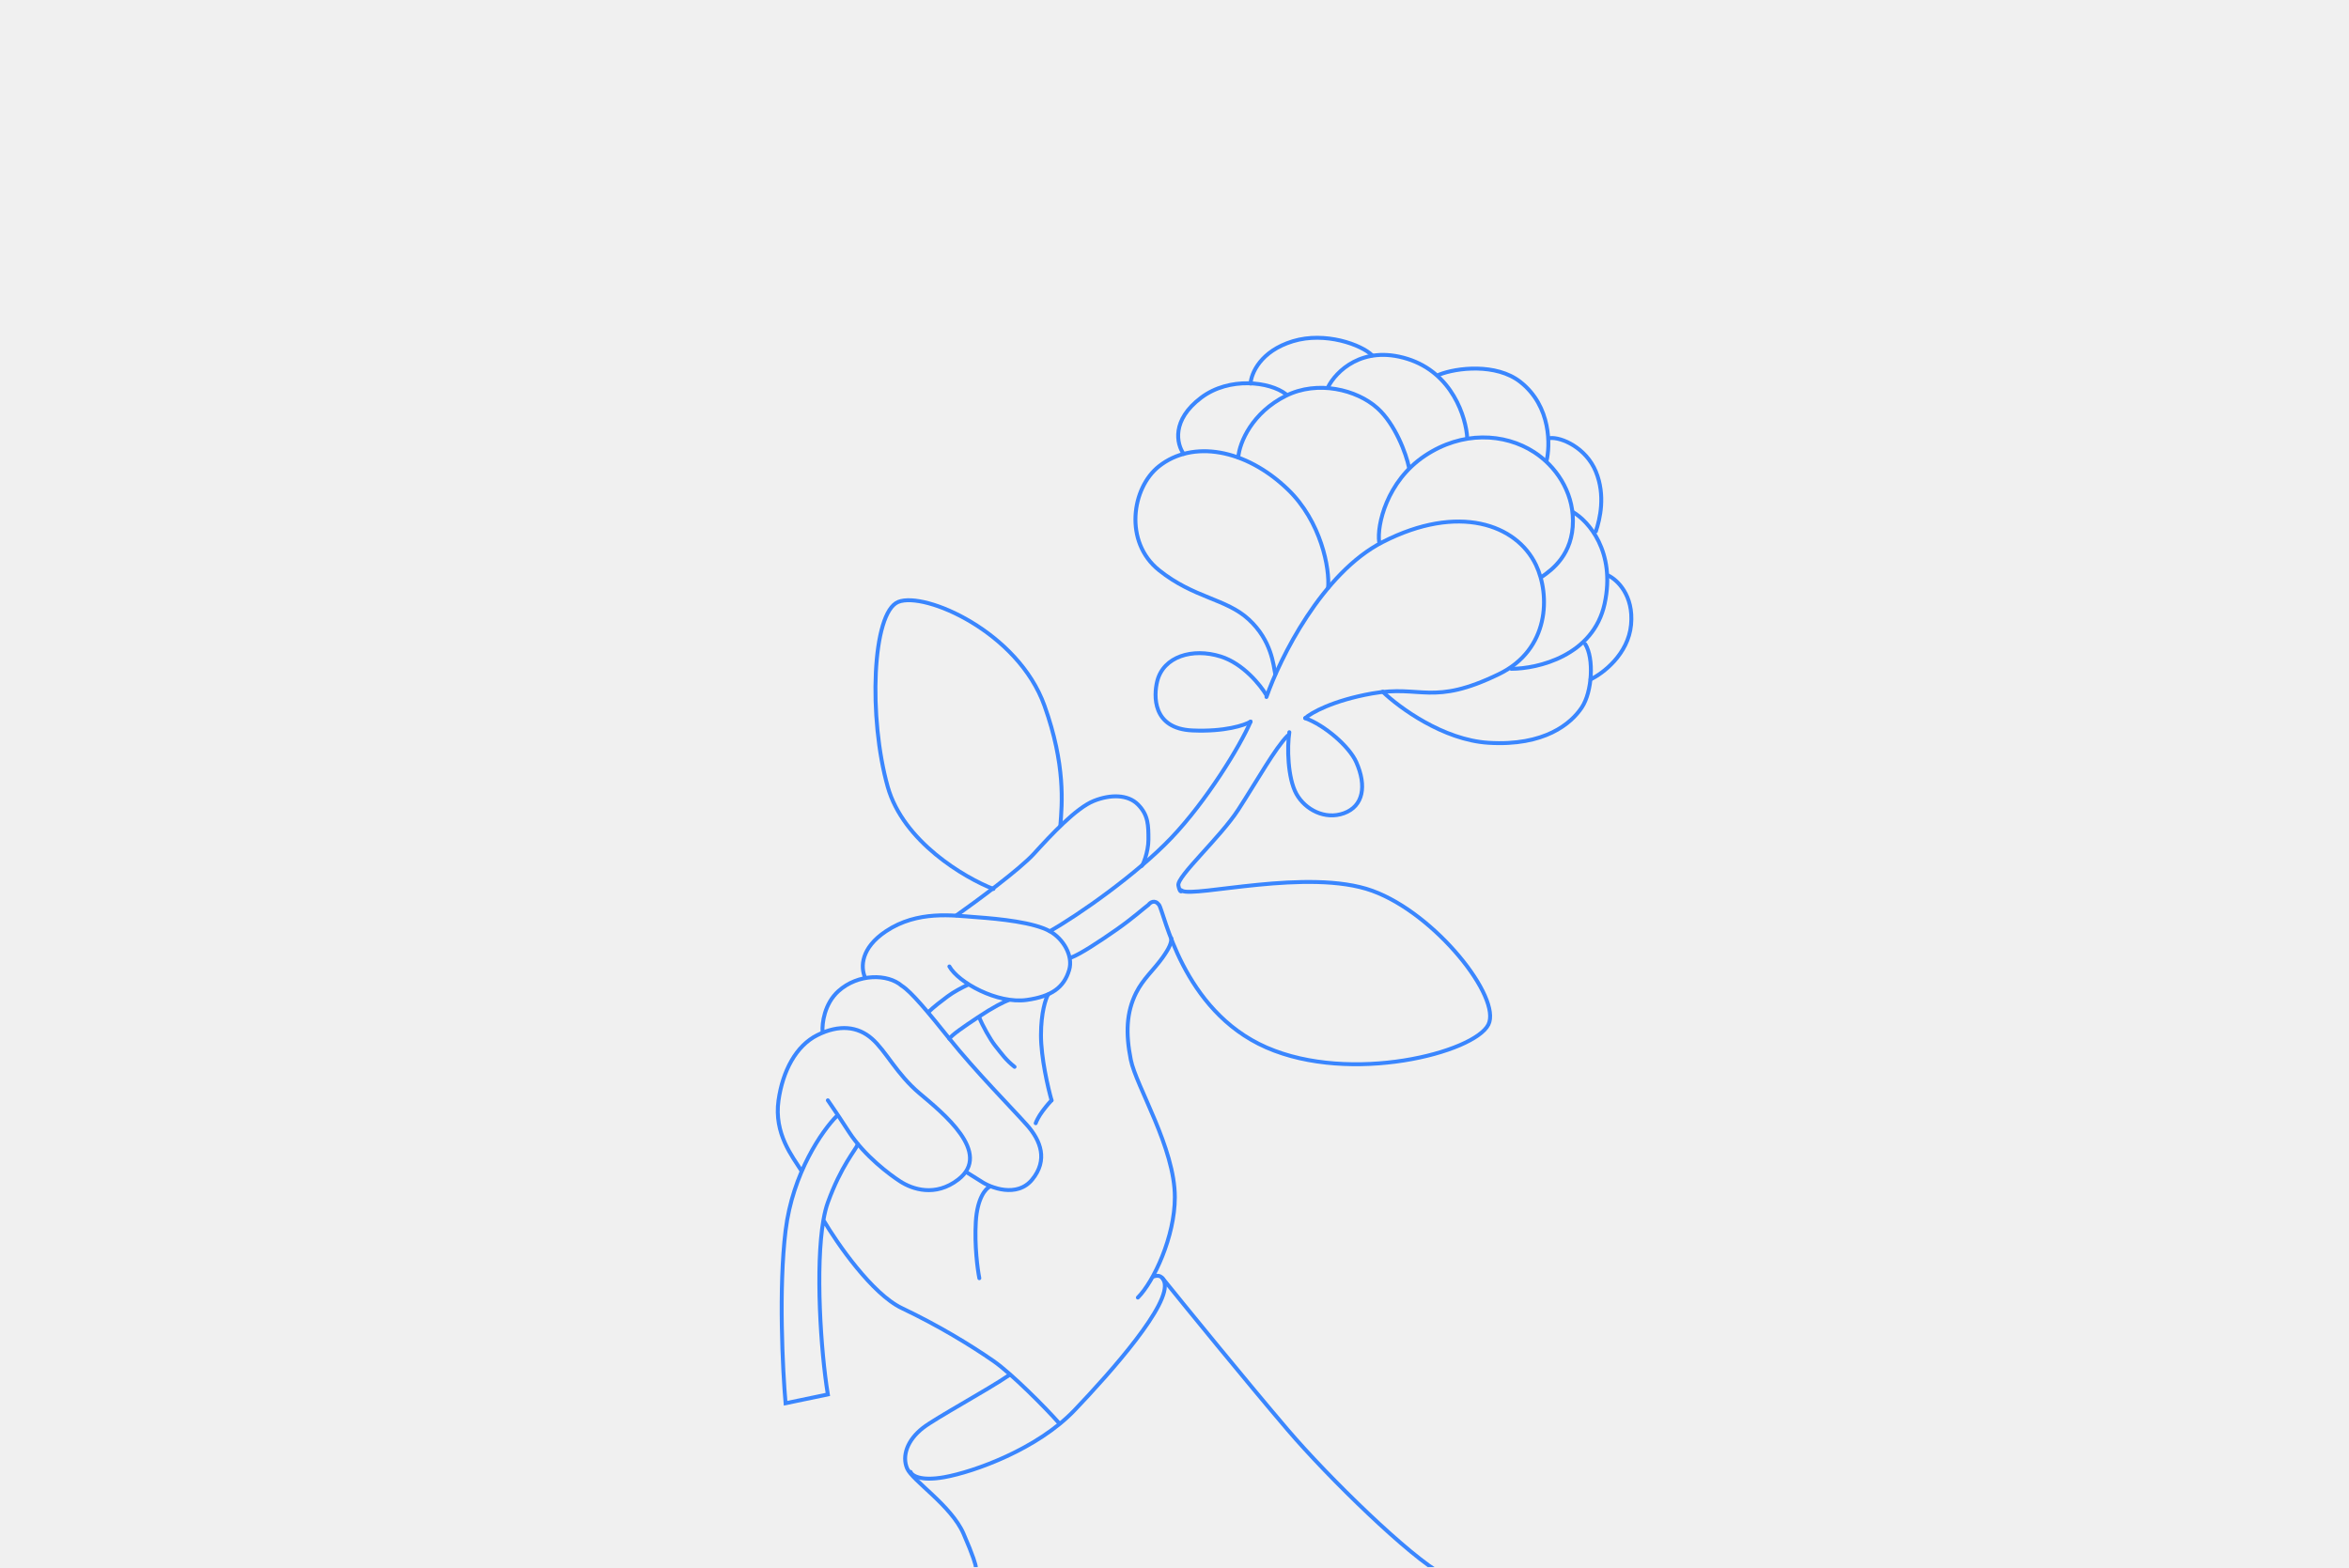
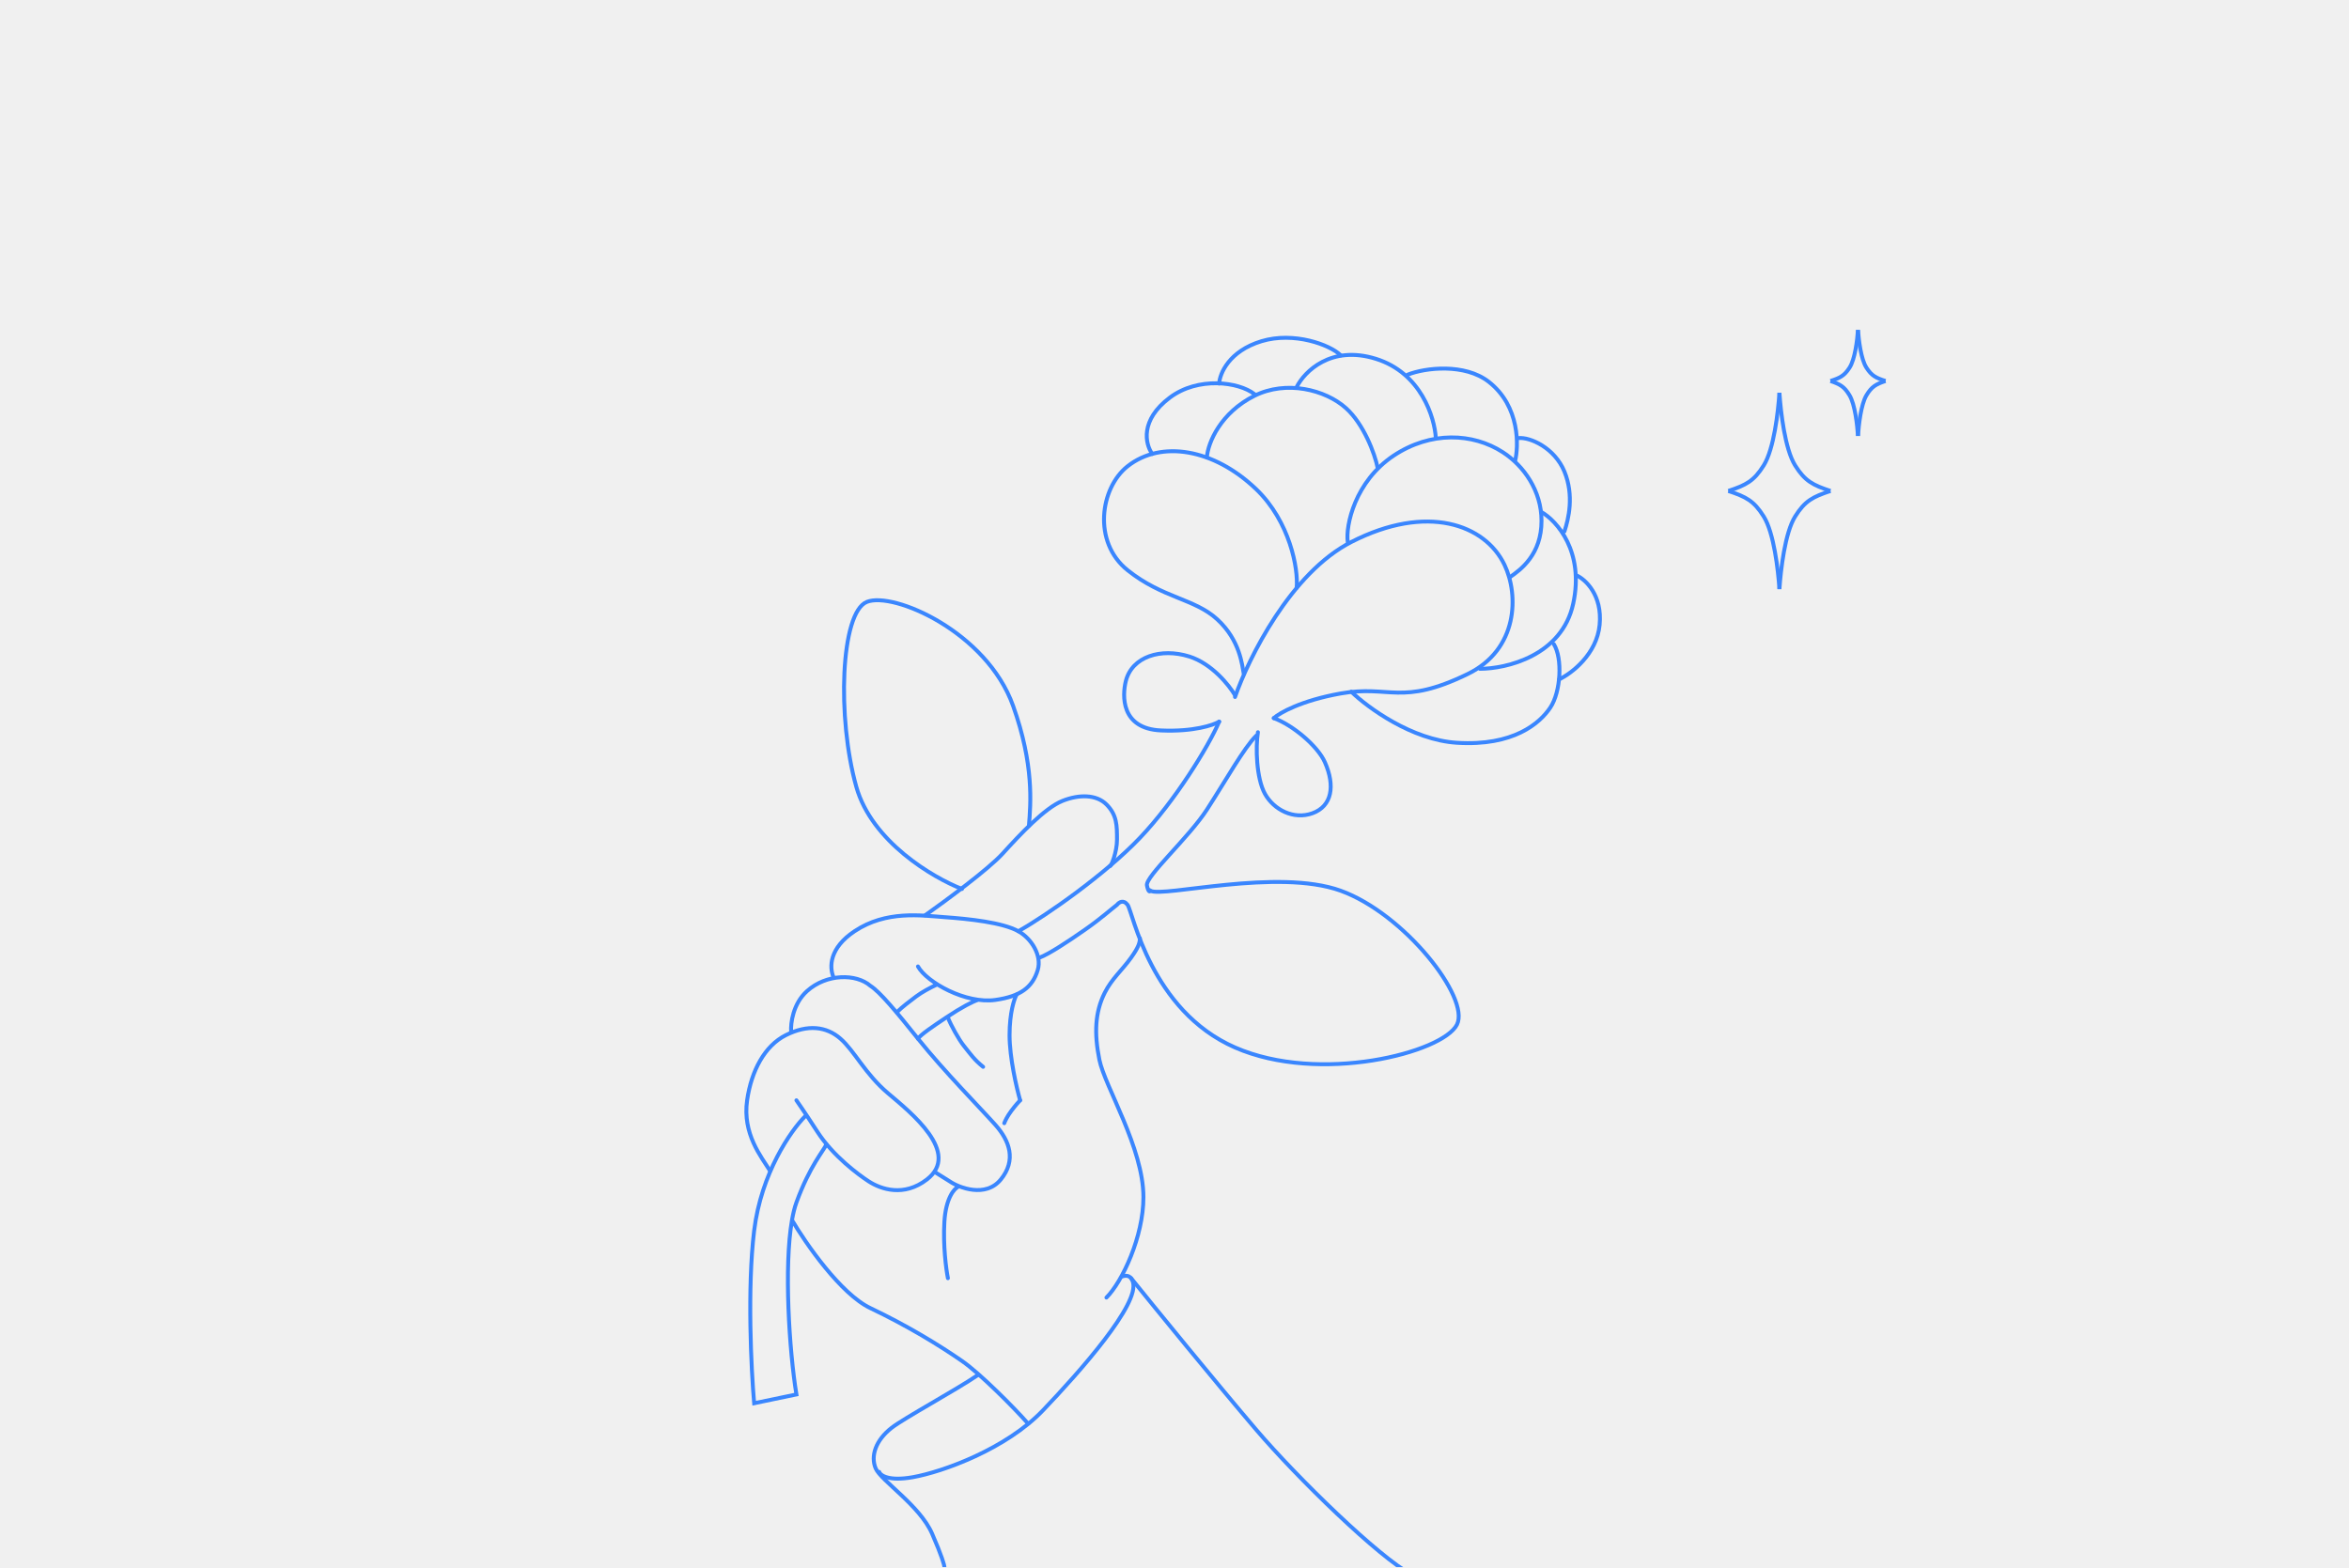
<svg xmlns="http://www.w3.org/2000/svg" width="598" height="399" viewBox="0 0 598 399" fill="none">
  <g clip-path="url(#clip0_181_742)">
-     <path d="M409.401 146.518C411.643 147.564 415.948 151.54 415.23 159.073C414.513 166.607 408.055 171.48 404.917 172.974" stroke="#3A86FE" stroke-linecap="round" />
-     <path d="M394.603 111.541C397.443 111.242 403.75 113.962 406.261 120.06C408.773 126.159 407.308 132.168 406.261 135.307" stroke="#3A86FE" stroke-linecap="round" />
-     <path d="M212.992 284.183C209.405 287.77 201.782 298.622 199.988 313.33C198.194 328.038 199.241 348.755 199.988 357.275L210.75 355.033C208.923 343.939 207.551 322.473 209.622 310.639M218.373 291.357C217.775 292.852 214.157 296.788 210.75 306.155C210.295 307.406 209.922 308.921 209.622 310.639M209.622 310.639C213.137 316.618 222.05 329.473 229.584 333.06C239.001 337.545 247.072 342.477 252.902 346.513C257.565 349.742 266.354 358.62 269.493 362.208M367.5 401C359 396.5 338.191 376.199 327.788 364.002C317.385 351.804 302.228 333.21 295.95 325.437" stroke="#3A86FE" stroke-linecap="round" />
-     <path d="M298.192 238.893C298.192 240.088 297.744 241.314 295.95 243.825C293.708 246.964 291.018 249.206 289.224 252.794C286.743 257.755 286.533 263.107 287.879 269.834C289.224 276.56 299.089 292.255 299.089 304.81C299.089 314.855 293.708 326.335 289.672 330.37" stroke="#3A86FE" stroke-linecap="round" />
-     <path d="M252.005 302.119C250.959 302.568 248.776 304.989 248.418 311.088C248.059 317.186 248.866 323.195 249.315 325.437M256.938 350.1C251.258 353.986 238.279 360.975 234.965 363.553C230.929 366.692 229.584 370.728 230.929 373.866C232.275 377.005 242.14 383.283 245.279 390.458C247.79 396.198 248.418 398.53 248.418 398.978" stroke="#3A86FE" stroke-linecap="round" />
-     <path d="M231.826 374.764C232.125 375.661 234.248 377.186 240.346 376.11C247.969 374.764 264.112 368.935 273.529 359.07C282.946 349.204 298.263 331.931 296.399 326.335C295.95 324.989 295.054 324.541 293.708 324.99" stroke="#3A86FE" stroke-linecap="round" />
-     <path d="M204.024 298.084C201.782 294.497 196.977 288.667 198.195 280.147C199.271 272.613 202.679 266.246 208.06 263.555C213.646 260.762 218.373 261.313 221.961 264.452C225.548 267.591 228.239 273.421 234.068 278.353C239.898 283.286 252.762 293.534 243.933 300.326C238.104 304.81 232.274 302.805 229.136 300.774C226.594 299.13 220.077 294.317 216.131 288.218C212.185 282.12 210.9 280.446 210.75 280.147" stroke="#3A86FE" stroke-linecap="round" />
-     <path d="M209.405 262.658C209.255 260.566 209.853 255.573 213.441 252.345C218.423 247.861 225.997 247.86 229.584 251C231.976 252.495 236.311 257.726 241.692 264.452C248.374 272.805 257.835 282.389 261.422 286.425C265.009 290.461 266.803 295.394 262.767 300.326C258.912 305.038 252.155 302.419 249.763 300.774L246.176 298.533" stroke="#3A86FE" stroke-linecap="round" />
-     <path d="M220.167 248.758C219.121 246.217 219.091 241.404 225.548 237.099C233.62 231.718 242.586 233.095 248.418 233.512C254.696 233.96 263.216 234.857 267.252 237.099C270.624 238.973 273.278 243.32 272.184 246.964C270.839 251.449 267.7 253.69 261.422 254.587C253.876 255.665 243.934 250.103 241.692 246.067M241.692 264.453C242.439 263.406 245.26 261.476 248.866 259.072C252.902 256.381 255.592 255.036 256.938 254.587M236.31 257.726C237.656 256.381 239.808 254.767 241.243 253.691C242.678 252.614 244.83 251.448 246.624 250.631M263.664 285.977C263.814 285.528 264.382 284.273 265.458 282.838C266.534 281.403 267.401 280.446 267.7 280.147" stroke="#3A86FE" stroke-linecap="round" />
-     <path d="M266.803 253.242C266.205 254.289 265.009 257.816 265.009 263.556C265.009 269.296 266.803 277.008 267.7 280.147" stroke="#3A86FE" stroke-linecap="round" />
-     <path d="M243.485 233.063C248.567 229.476 259.629 221.314 263.216 217.368C267.7 212.436 273.978 205.709 278.462 203.916C282.708 202.217 287.116 202.256 289.673 204.812C292.363 207.502 292.363 210.194 292.363 213.781C292.363 216.92 290.868 220.656 290.57 220.507" stroke="#3A86FE" stroke-linecap="round" />
-     <path d="M252.902 226.337C245.578 223.497 229.943 214.319 225.997 200.328C221.064 182.84 221.961 155.934 228.688 153.244C235.414 150.553 259.18 160.867 265.906 179.7C271.287 194.767 270.391 204.663 269.942 210.194" stroke="#3A86FE" stroke-linecap="round" />
-     <path d="M249.314 259.071C250.062 261.014 252.083 264.661 253.35 266.246C255.144 268.488 256.041 269.833 258.283 271.627" stroke="#3A86FE" stroke-linecap="round" />
-     <path d="M272.632 243.825C275.024 242.928 279.807 239.789 284.291 236.651C288.245 233.883 291.167 231.269 292.363 230.372C292.811 229.774 293.977 228.937 295.053 230.372C296.399 232.166 300.883 257.278 322.407 266.695C343.931 276.112 375.321 268.04 378.908 260.865C382.323 254.035 365.455 232.615 349.312 226.786C333.169 220.956 304.022 228.579 300.883 226.785C300.733 227.084 300.345 227.234 299.986 225.44C299.538 223.198 310.655 213.231 315.232 206.158C320.165 198.535 324.649 190.463 327.788 187.324" stroke="#3A86FE" stroke-linecap="round" />
-     <path d="M267.251 237.098C274.426 233.063 289.383 222.582 298.193 213.332C307.161 203.915 315.681 190.014 318.371 183.736" stroke="#3A86FE" stroke-linecap="round" />
-     <path d="M322.407 177.01C320.913 174.469 316.488 168.939 310.748 167.145C303.574 164.903 296.175 167.144 294.605 173.423C293.709 177.011 293.26 185.53 303.574 185.978C311.825 186.337 316.877 184.633 318.371 183.736" stroke="#3A86FE" stroke-linecap="round" />
-     <path d="M328.236 186.427C327.638 190.164 327.799 198.106 330.03 202.122C332.272 206.158 337.332 208.802 342.137 207.055C347.07 205.261 347.967 200.104 345.277 194.05C343.483 190.015 337.205 184.634 332.272 182.84" stroke="#3A86FE" stroke-linecap="round" />
-     <path d="M322.407 177.458C325.845 167.593 336.577 145.889 352.003 137.997C371.285 128.132 386.083 133.513 391.016 143.827C394.661 151.45 394.524 165.351 381.599 171.629C364.634 179.869 361.868 174.319 349.312 176.561C339.268 178.355 333.767 181.494 332.272 182.839" stroke="#3A86FE" stroke-linecap="round" />
-     <path d="M338.102 149.656C338.551 144.873 336.398 132.796 327.788 124.545C317.026 114.231 303.574 111.988 295.054 118.715C288.085 124.217 286.086 137.997 295.054 145.172C304.022 152.346 312.094 152.346 317.923 157.727C323.729 163.086 324.201 169.386 324.65 171.629" stroke="#3A86FE" stroke-linecap="round" />
-     <path d="M351.106 137.998C350.508 133.813 352.974 122.552 362.765 116.025C372.182 109.747 382.944 110.196 390.567 115.128C395.948 118.61 400.432 124.981 400.432 132.617C400.432 141.138 395.2 145.023 392.36 146.966" stroke="#3A86FE" stroke-linecap="round" />
-     <path d="M352.003 176.113C356.188 180.149 367.429 188.4 378.908 189.117C393.258 190.014 399.984 184.185 402.674 180.149C405.365 176.113 405.813 167.593 403.571 164.006" stroke="#3A86FE" stroke-linecap="round" />
-     <path d="M384.738 170.283C391.464 170.283 405.634 166.965 408.504 153.692C411.374 140.419 404.319 132.616 400.433 130.374" stroke="#3A86FE" stroke-linecap="round" />
-     <path d="M315.232 116.473C315.531 112.587 318.814 105.041 327.34 100.778C335.411 96.742 345.388 99.174 350.658 103.917C355.142 107.953 357.982 115.427 358.729 119.163" stroke="#3A86FE" stroke-linecap="round" />
-     <path d="M301.331 115.576C299.537 113.035 298.174 106.958 305.815 101.227C312.99 95.846 323.304 97.191 327.339 100.33" stroke="#3A86FE" stroke-linecap="round" />
-     <path d="M318.372 97.64C318.521 95.099 320.883 89.389 329.134 86.877C337.385 84.366 346.622 87.774 349.313 90.465" stroke="#3A86FE" stroke-linecap="round" />
-     <path d="M366.353 95.398C370.837 93.604 380.89 92.455 386.98 97.192C395.051 103.47 394.603 113.783 393.706 117.37" stroke="#3A86FE" stroke-linecap="round" />
-     <path d="M338.102 98.537C340.045 94.651 346.801 87.775 358.281 91.362C369.761 94.95 373.228 106.309 373.527 111.541" stroke="#3A86FE" stroke-linecap="round" />
+     <path d="M401.401 146.518C403.643 147.564 407.948 151.54 407.23 159.073C406.513 166.607 400.055 171.48 396.917 172.974" stroke="#3A86FE" stroke-linecap="round" />
+     <path d="M386.603 111.541C389.443 111.242 395.75 113.962 398.261 120.06C400.773 126.159 399.308 132.168 398.261 135.307" stroke="#3A86FE" stroke-linecap="round" />
+     <path d="M204.992 284.183C201.405 287.77 193.782 298.622 191.988 313.33C190.194 328.038 191.241 348.755 191.988 357.275L202.75 355.033C200.923 343.939 199.551 322.473 201.622 310.639M210.373 291.357C209.775 292.852 206.157 296.788 202.75 306.155C202.295 307.406 201.922 308.921 201.622 310.639M201.622 310.639C205.137 316.618 214.05 329.473 221.584 333.06C231.001 337.545 239.072 342.477 244.902 346.513C249.565 349.742 258.354 358.62 261.493 362.208M359.5 401C351 396.5 330.191 376.199 319.788 364.002C309.385 351.804 294.228 333.21 287.95 325.437" stroke="#3A86FE" stroke-linecap="round" />
+     <path d="M290.192 238.893C290.192 240.088 289.744 241.314 287.95 243.825C285.708 246.964 283.018 249.206 281.224 252.794C278.743 257.755 278.533 263.107 279.879 269.834C281.224 276.56 291.089 292.255 291.089 304.81C291.089 314.855 285.708 326.335 281.672 330.37" stroke="#3A86FE" stroke-linecap="round" />
+     <path d="M244.005 302.119C242.959 302.568 240.776 304.989 240.418 311.088C240.059 317.186 240.866 323.195 241.315 325.437M248.938 350.1C243.258 353.986 230.279 360.975 226.965 363.553C222.929 366.692 221.584 370.728 222.929 373.866C224.275 377.005 234.14 383.283 237.279 390.458C239.79 396.198 240.418 398.53 240.418 398.978" stroke="#3A86FE" stroke-linecap="round" />
+     <path d="M223.826 374.764C224.125 375.661 226.248 377.186 232.346 376.11C239.969 374.764 256.112 368.935 265.529 359.07C274.946 349.204 290.263 331.931 288.399 326.335C287.95 324.989 287.054 324.541 285.708 324.99" stroke="#3A86FE" stroke-linecap="round" />
+     <path d="M196.024 298.084C193.782 294.497 188.977 288.667 190.195 280.147C191.271 272.613 194.679 266.246 200.06 263.555C205.646 260.762 210.373 261.313 213.961 264.452C217.548 267.591 220.239 273.421 226.068 278.353C231.898 283.286 244.762 293.534 235.933 300.326C230.104 304.81 224.274 302.805 221.136 300.774C218.594 299.13 212.077 294.317 208.131 288.218C204.185 282.12 202.9 280.446 202.75 280.147" stroke="#3A86FE" stroke-linecap="round" />
+     <path d="M201.405 262.658C201.255 260.566 201.853 255.573 205.441 252.345C210.423 247.861 217.997 247.86 221.584 251C223.976 252.495 228.311 257.726 233.692 264.452C240.374 272.805 249.835 282.389 253.422 286.425C257.009 290.461 258.803 295.394 254.767 300.326C250.912 305.038 244.155 302.419 241.763 300.774L238.176 298.533" stroke="#3A86FE" stroke-linecap="round" />
+     <path d="M212.167 248.758C211.121 246.217 211.091 241.404 217.548 237.099C225.62 231.718 234.586 233.095 240.418 233.512C246.696 233.96 255.216 234.857 259.252 237.099C262.624 238.973 265.278 243.32 264.184 246.964C262.839 251.449 259.7 253.69 253.422 254.587C245.876 255.665 235.934 250.103 233.692 246.067M233.692 264.453C234.439 263.406 237.26 261.476 240.866 259.072C244.902 256.381 247.592 255.036 248.938 254.587M228.31 257.726C229.656 256.381 231.808 254.767 233.243 253.691C234.678 252.614 236.83 251.448 238.624 250.631M255.664 285.977C255.814 285.528 256.382 284.273 257.458 282.838C258.534 281.403 259.401 280.446 259.7 280.147" stroke="#3A86FE" stroke-linecap="round" />
+     <path d="M258.803 253.242C258.205 254.289 257.009 257.816 257.009 263.556C257.009 269.296 258.803 277.008 259.7 280.147" stroke="#3A86FE" stroke-linecap="round" />
+     <path d="M235.485 233.063C240.567 229.476 251.629 221.314 255.216 217.368C259.7 212.436 265.978 205.709 270.462 203.916C274.708 202.217 279.116 202.256 281.673 204.812C284.363 207.502 284.363 210.194 284.363 213.781C284.363 216.92 282.868 220.656 282.57 220.507" stroke="#3A86FE" stroke-linecap="round" />
+     <path d="M244.902 226.337C237.578 223.497 221.943 214.319 217.997 200.328C213.064 182.84 213.961 155.934 220.688 153.244C227.414 150.553 251.18 160.867 257.906 179.7C263.287 194.767 262.391 204.663 261.942 210.194" stroke="#3A86FE" stroke-linecap="round" />
+     <path d="M241.314 259.071C242.062 261.014 244.083 264.661 245.35 266.246C247.144 268.488 248.041 269.833 250.283 271.627" stroke="#3A86FE" stroke-linecap="round" />
+     <path d="M264.632 243.825C267.024 242.928 271.807 239.789 276.291 236.651C280.245 233.883 283.167 231.269 284.363 230.372C284.811 229.774 285.977 228.937 287.053 230.372C288.399 232.166 292.883 257.278 314.407 266.695C335.931 276.112 367.321 268.04 370.908 260.865C374.323 254.035 357.455 232.615 341.312 226.786C325.169 220.956 296.022 228.579 292.883 226.785C292.733 227.084 292.345 227.234 291.986 225.44C291.538 223.198 302.655 213.231 307.232 206.158C312.165 198.535 316.649 190.463 319.788 187.324" stroke="#3A86FE" stroke-linecap="round" />
+     <path d="M259.251 237.098C266.426 233.063 281.383 222.582 290.193 213.332C299.161 203.915 307.681 190.014 310.371 183.736" stroke="#3A86FE" stroke-linecap="round" />
+     <path d="M314.407 177.01C312.913 174.469 308.488 168.939 302.748 167.145C295.574 164.903 288.175 167.144 286.605 173.423C285.709 177.011 285.26 185.53 295.574 185.978C303.825 186.337 308.877 184.633 310.371 183.736" stroke="#3A86FE" stroke-linecap="round" />
+     <path d="M320.236 186.427C319.638 190.164 319.799 198.106 322.03 202.122C324.272 206.158 329.332 208.802 334.137 207.055C339.07 205.261 339.967 200.104 337.277 194.05C335.483 190.015 329.205 184.634 324.272 182.84" stroke="#3A86FE" stroke-linecap="round" />
+     <path d="M314.407 177.458C317.845 167.593 328.577 145.889 344.003 137.997C363.285 128.132 378.083 133.513 383.016 143.827C386.661 151.45 386.524 165.351 373.599 171.629C356.634 179.869 353.868 174.319 341.312 176.561C331.268 178.355 325.767 181.494 324.272 182.839" stroke="#3A86FE" stroke-linecap="round" />
+     <path d="M330.102 149.656C330.551 144.873 328.398 132.796 319.788 124.545C309.026 114.231 295.574 111.988 287.054 118.715C280.085 124.217 278.086 137.997 287.054 145.172C296.022 152.346 304.094 152.346 309.923 157.727C315.729 163.086 316.201 169.386 316.65 171.629" stroke="#3A86FE" stroke-linecap="round" />
+     <path d="M343.106 137.998C342.508 133.813 344.974 122.552 354.765 116.025C364.182 109.747 374.944 110.196 382.567 115.128C387.948 118.61 392.432 124.981 392.432 132.617C392.432 141.138 387.2 145.023 384.36 146.966" stroke="#3A86FE" stroke-linecap="round" />
+     <path d="M344.003 176.113C348.188 180.149 359.429 188.4 370.908 189.117C385.258 190.014 391.984 184.185 394.674 180.149C397.365 176.113 397.813 167.593 395.571 164.006" stroke="#3A86FE" stroke-linecap="round" />
+     <path d="M376.738 170.283C383.464 170.283 397.634 166.965 400.504 153.692C403.374 140.419 396.319 132.616 392.433 130.374" stroke="#3A86FE" stroke-linecap="round" />
+     <path d="M307.232 116.473C307.531 112.587 310.814 105.041 319.34 100.778C327.411 96.742 337.388 99.174 342.658 103.917C347.142 107.953 349.982 115.427 350.729 119.163" stroke="#3A86FE" stroke-linecap="round" />
+     <path d="M293.331 115.576C291.537 113.035 290.174 106.958 297.815 101.227C304.99 95.846 315.304 97.191 319.339 100.33" stroke="#3A86FE" stroke-linecap="round" />
+     <path d="M310.372 97.64C310.521 95.099 312.883 89.389 321.134 86.877C329.385 84.366 338.622 87.774 341.313 90.465" stroke="#3A86FE" stroke-linecap="round" />
+     <path d="M358.353 95.398C362.837 93.604 372.89 92.455 378.98 97.192C387.051 103.47 386.603 113.783 385.706 117.37" stroke="#3A86FE" stroke-linecap="round" />
+     <path d="M330.102 98.537C332.045 94.651 338.801 87.775 350.281 91.362C361.761 94.95 365.228 106.309 365.527 111.541" stroke="#3A86FE" stroke-linecap="round" />
+     <path d="M453 100C452.675 104.918 451.593 114.351 449 118.5C446.5 122.5 444.5 123.5 440 125" stroke="#3A86FE" />
+     <path d="M473 84C472.825 86.557 472.243 91.462 470.846 93.62C469.5 95.7 468.423 96.22 466 97" stroke="#3A86FE" />
+     <path d="M453 150C452.675 145.082 451.593 135.649 449 131.5C446.5 127.5 444.5 126.5 440 125" stroke="#3A86FE" />
+     <path d="M473 111C472.825 108.246 472.243 102.964 470.846 100.64C469.5 98.4 468.423 97.84 466 97" stroke="#3A86FE" />
+     <path d="M453 100C453.325 104.918 454.407 114.351 457 118.5C459.5 122.5 461.5 123.5 466 125" stroke="#3A86FE" />
+     <path d="M473 84C473.175 86.557 473.757 91.462 475.154 93.62C476.5 95.7 477.577 96.22 480 97" stroke="#3A86FE" />
+     <path d="M453 150C453.325 145.082 454.407 135.649 457 131.5C459.5 127.5 461.5 126.5 466 125" stroke="#3A86FE" />
+     <path d="M473 111C473.175 108.246 473.757 102.964 475.154 100.64C476.5 98.4 477.577 97.84 480 97" stroke="#3A86FE" />
  </g>
  <defs>
    <clipPath id="clip0_181_742">
      <rect width="598" height="399" fill="white" />
    </clipPath>
  </defs>
</svg>
